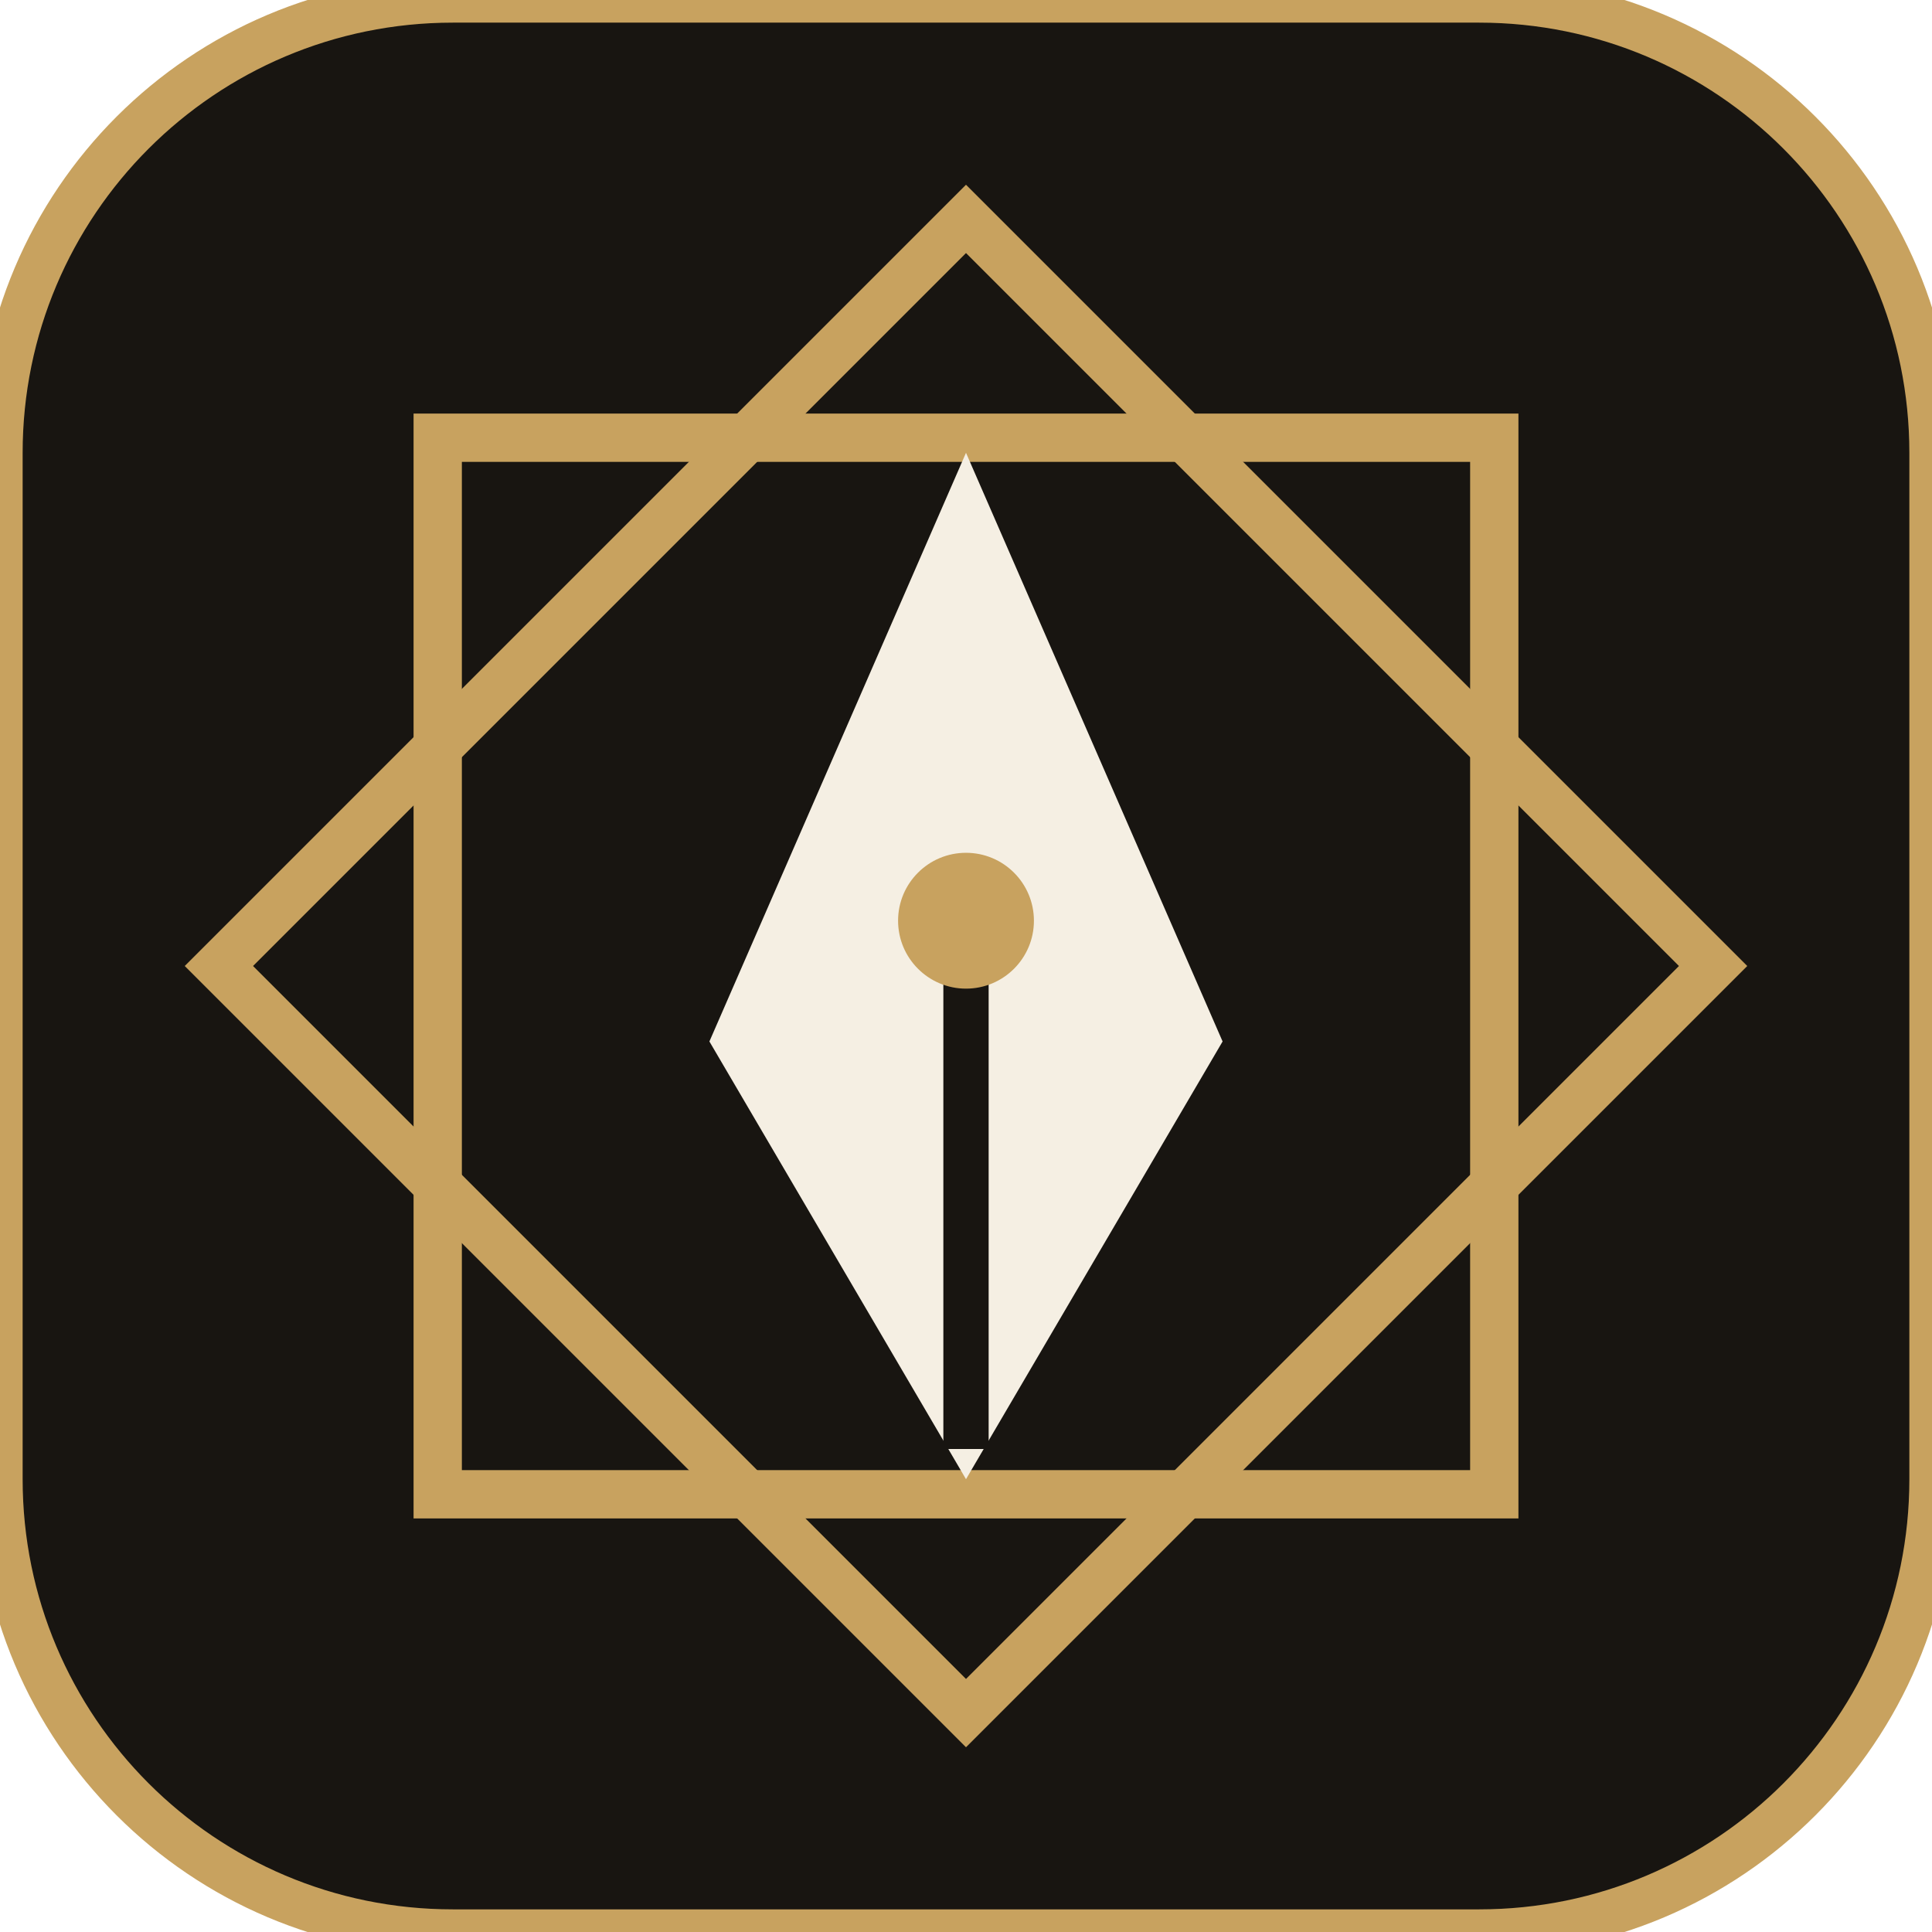
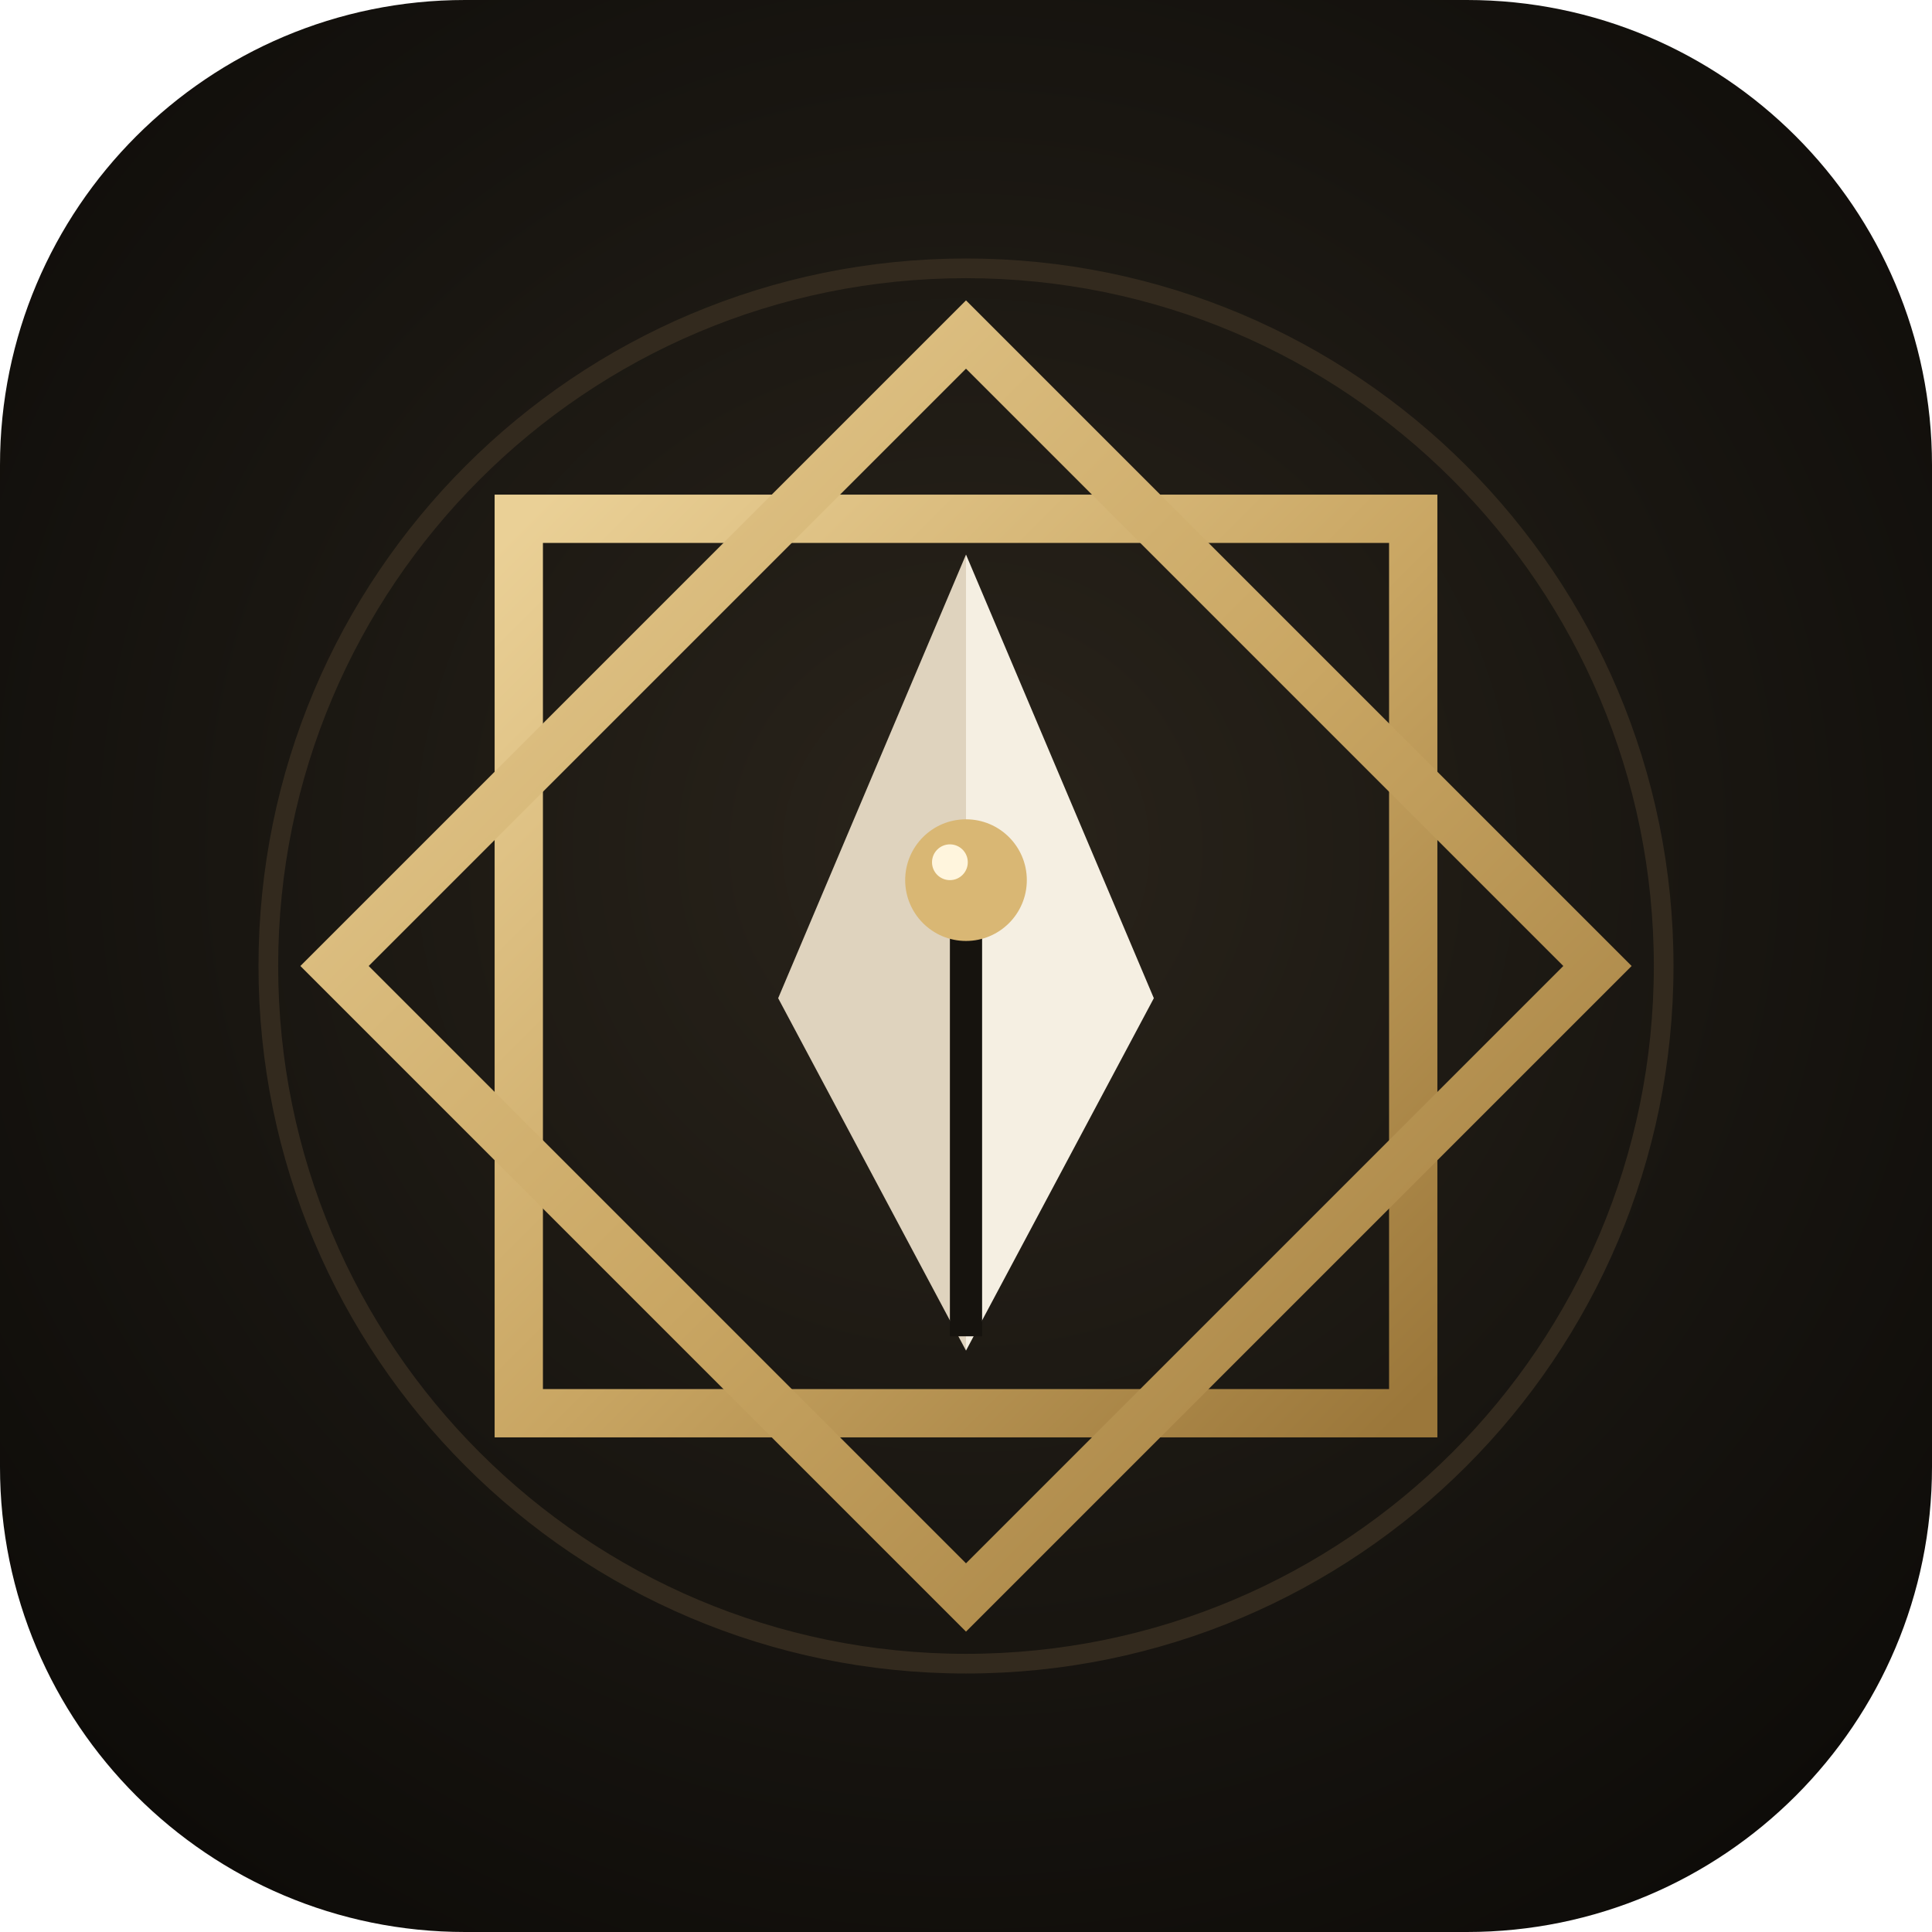
- <svg xmlns="http://www.w3.org/2000/svg" viewBox="0 0 128 128">
-   <rect width="128" height="128" rx="30" fill="#181511" stroke="#C8A25F" stroke-width="3" />
-   <rect x="29" y="29" width="70" height="70" fill="none" stroke="#C8A25F" stroke-width="3.2" />
-   <rect x="29" y="29" width="70" height="70" fill="none" stroke="#C8A25F" stroke-width="3.2" transform="rotate(45 64 64)" />
-   <path d="M64 30 L81 69 L64 98 L47 69 Z" fill="#F5EFE3" />
-   <line x1="64" y1="62" x2="64" y2="96" stroke="#181511" stroke-width="3" />
-   <circle cx="64" cy="61" r="4.5" fill="#C8A25F" />
+ <svg xmlns="http://www.w3.org/2000/svg" viewBox="0 0 108 108" width="108" height="108">
+   <defs>
+     <radialGradient id="bg" cx="50%" cy="44%" r="65%">
+       <stop offset="0%" stop-color="#2A241B" />
+       <stop offset="58%" stop-color="#191611" />
+       <stop offset="100%" stop-color="#0E0C09" />
+     </radialGradient>
+     <linearGradient id="gold" x1="0%" y1="0%" x2="100%" y2="100%">
+       <stop offset="0%" stop-color="#EAD096" />
+       <stop offset="52%" stop-color="#C9A663" />
+       <stop offset="100%" stop-color="#9B773A" />
+     </linearGradient>
+   </defs>
+   <rect width="108" height="108" rx="26" fill="url(#bg)" />
+   <circle cx="54" cy="54" r="39" fill="none" stroke="#332A1E" stroke-width="1.1" />
+   <rect x="29" y="29" width="50" height="50" fill="none" stroke="url(#gold)" stroke-width="2.7" />
+   <polygon points="54,18.7 89.3,54 54,89.3 18.7,54" fill="none" stroke="url(#gold)" stroke-width="2.7" />
+   <polygon points="54,31 64.5,55.8 54,75.5" fill="#F5EFE2" />
+   <polygon points="54,31 43.5,55.8 54,75.5" fill="#DFD3BE" />
+   <rect x="53.1" y="51.5" width="1.8" height="23.2" fill="#16130E" />
+   <circle cx="54" cy="49.2" r="3.4" fill="#D9B774" />
+   <circle cx="53.1" cy="48.2" r="1.0" fill="#FFF5DD" />
</svg>
